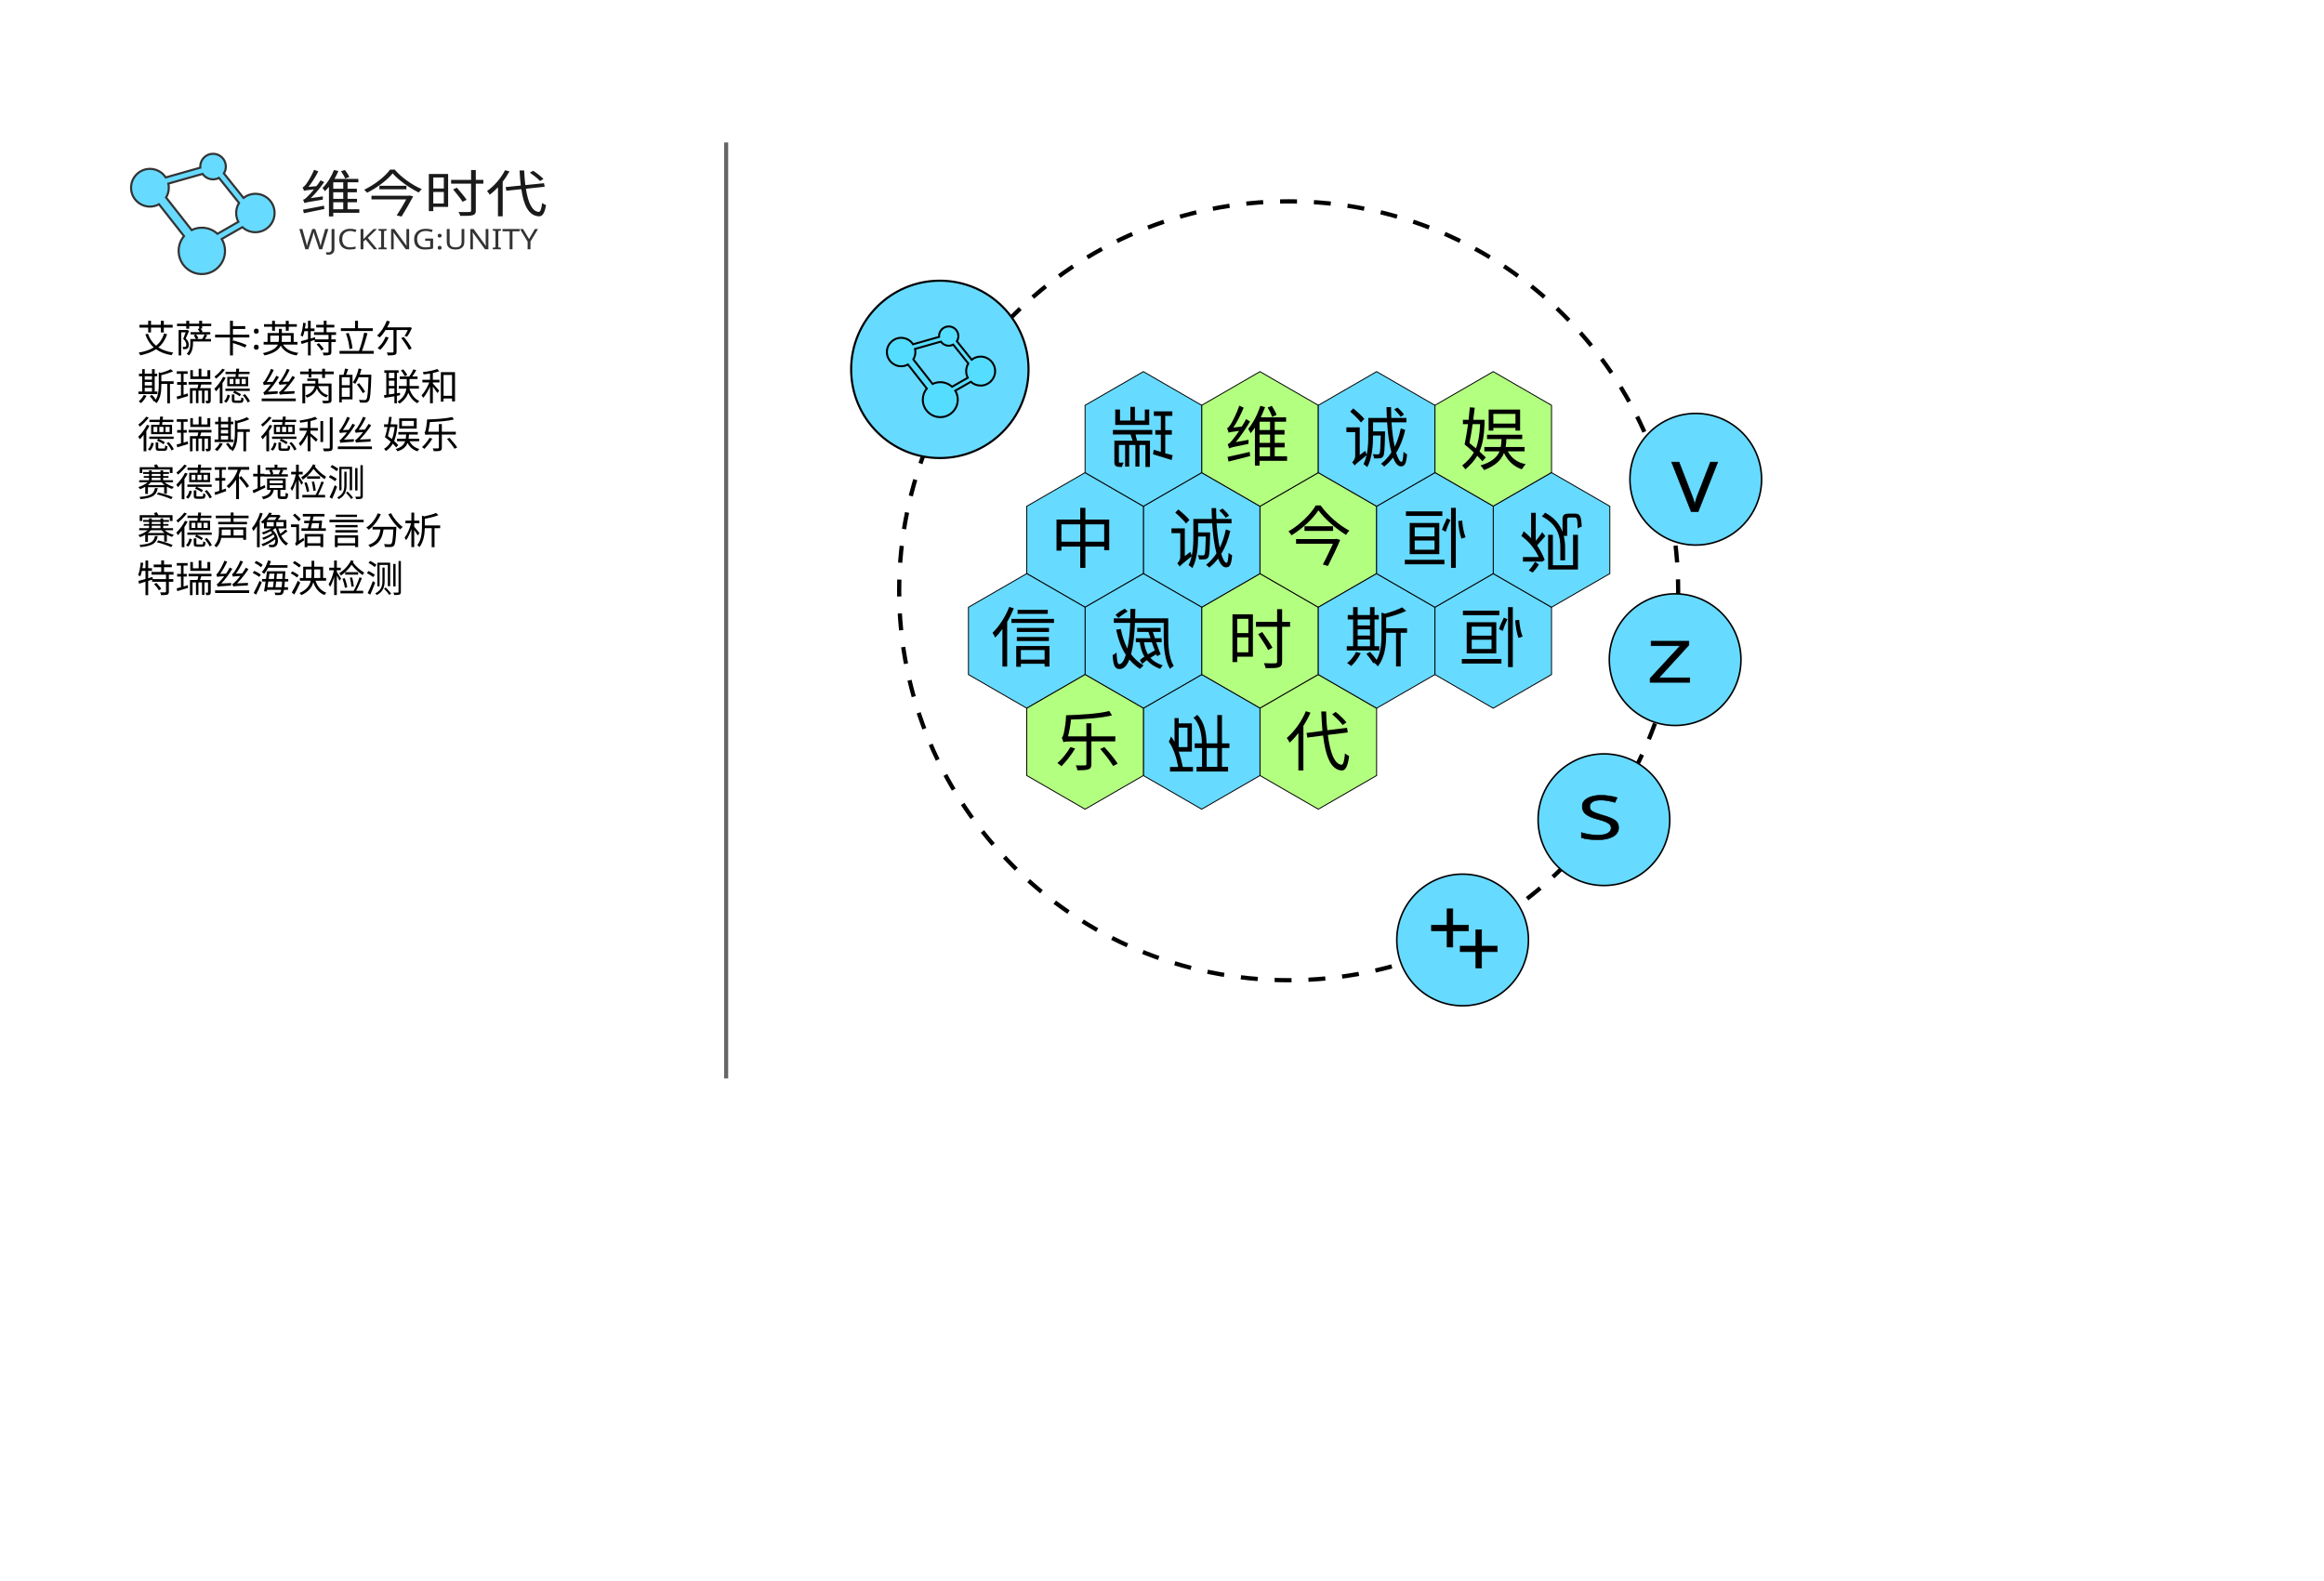
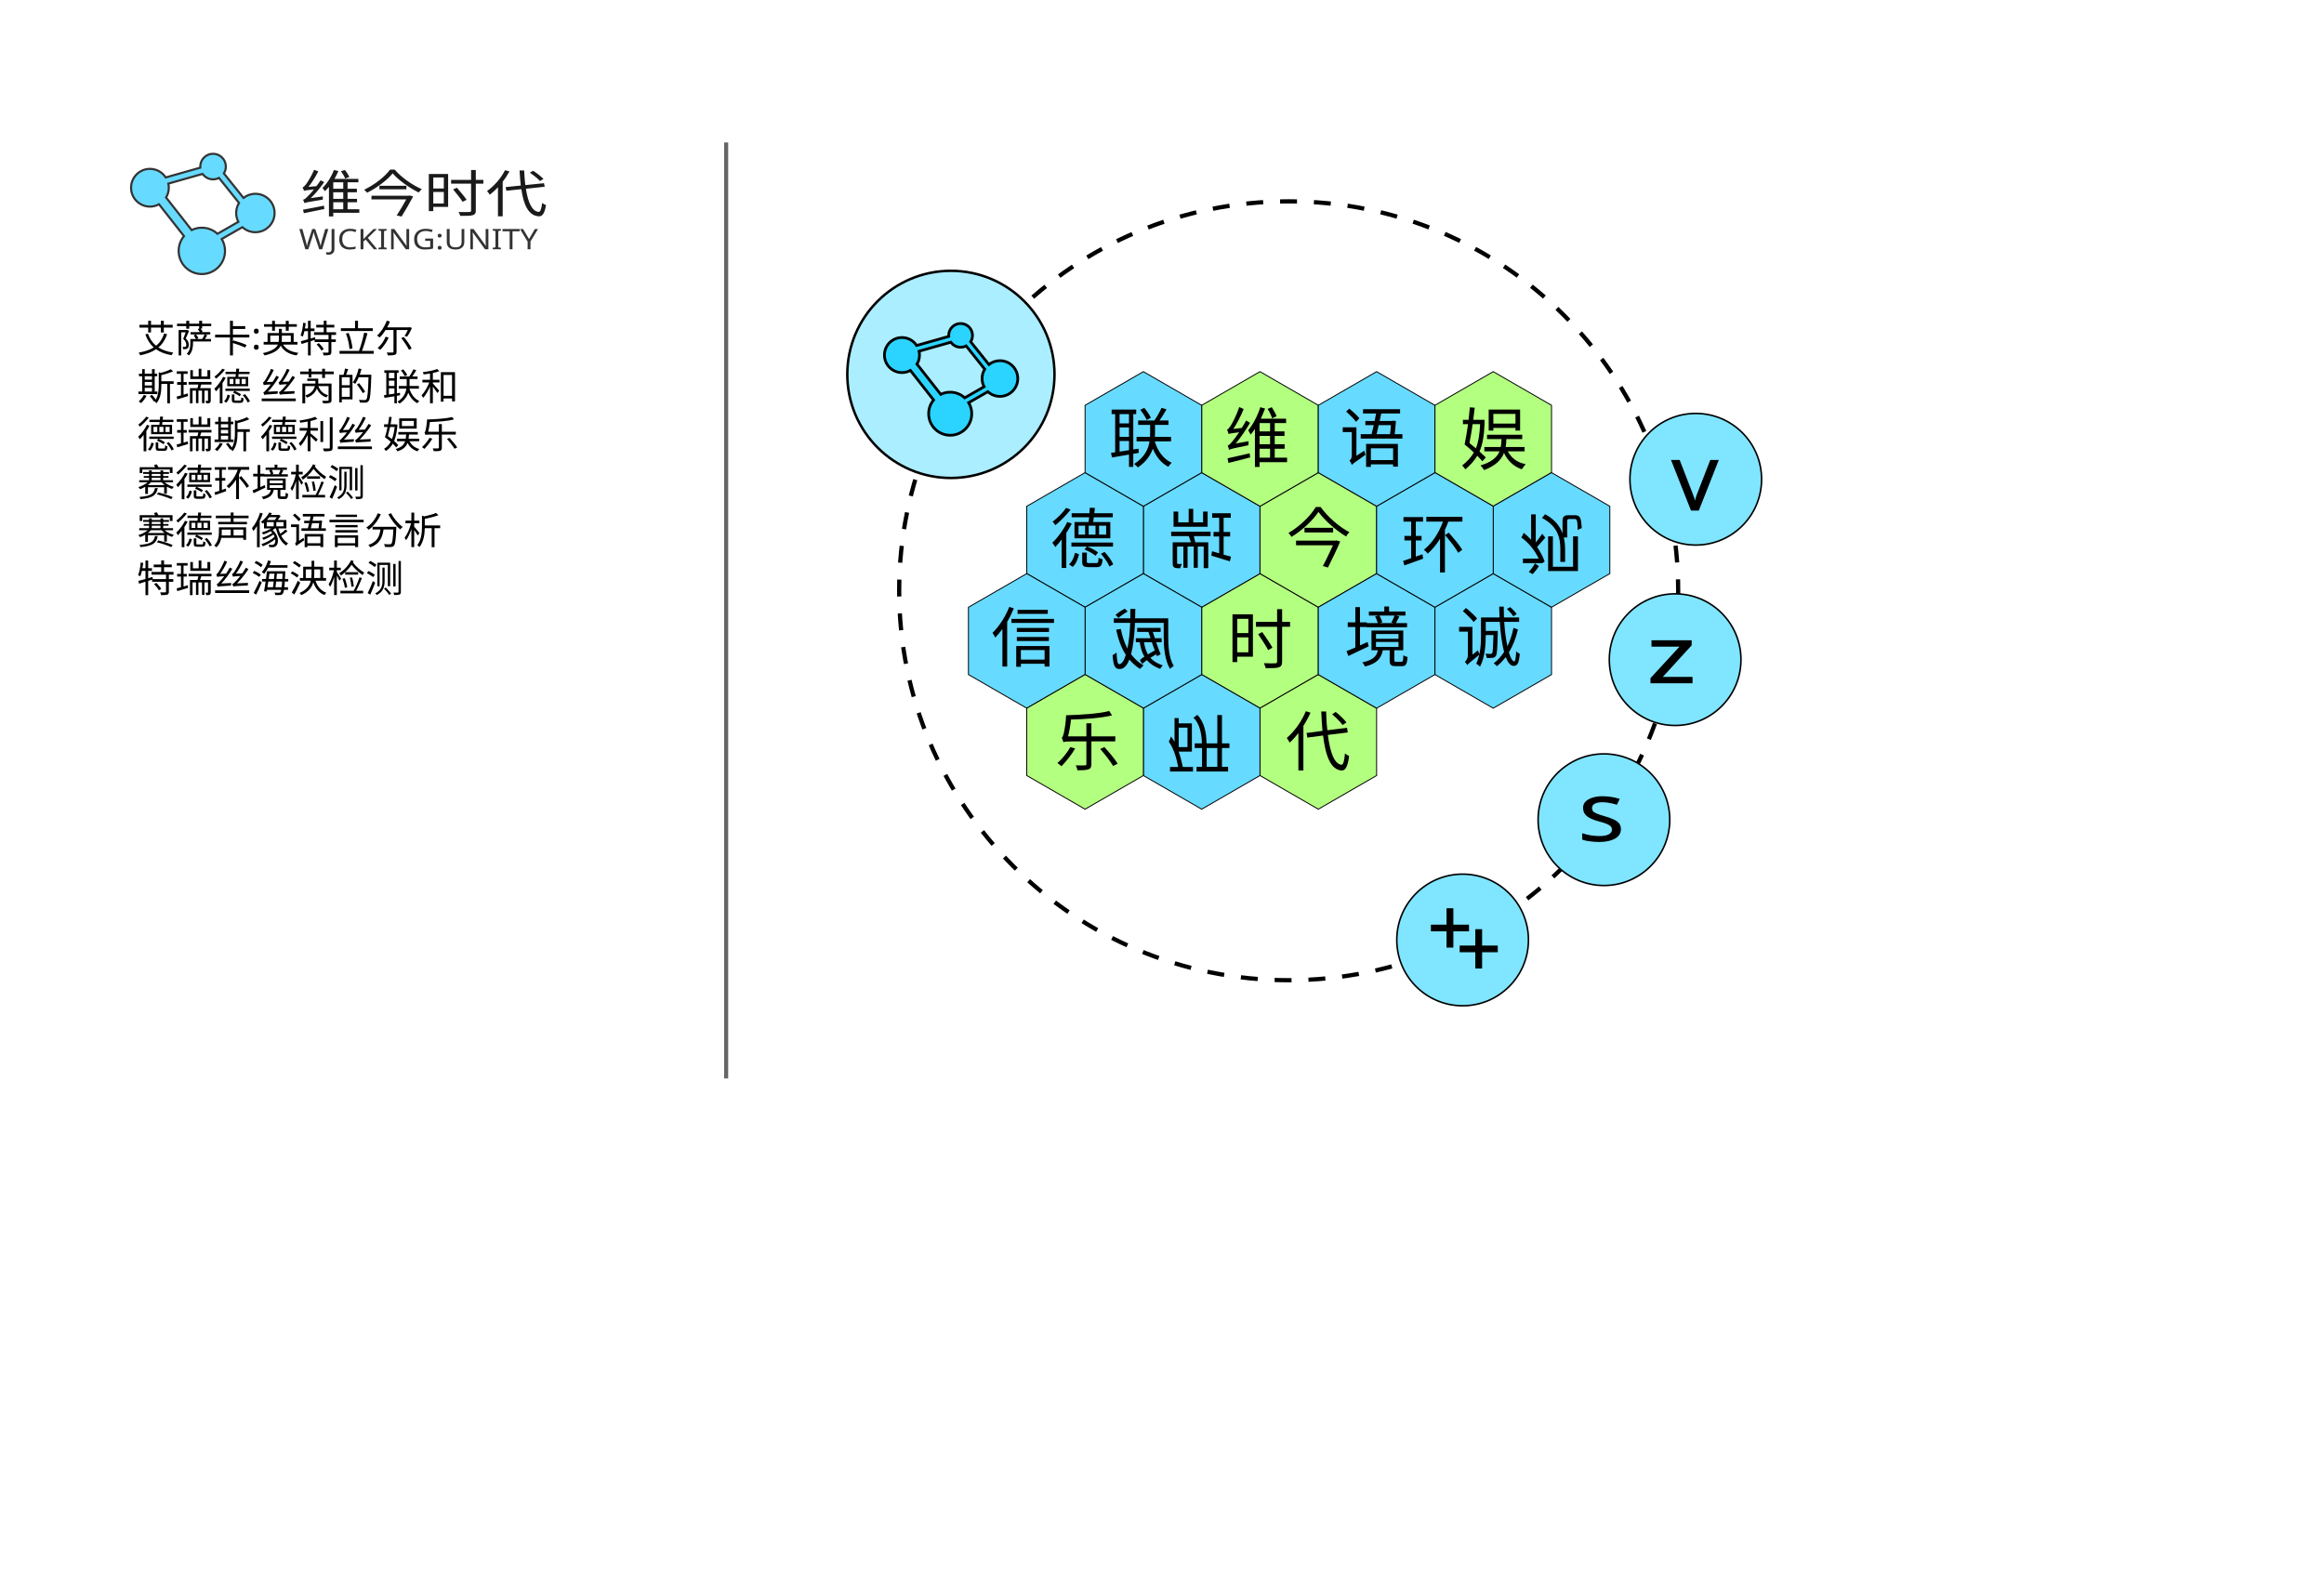
<svg xmlns="http://www.w3.org/2000/svg" width="297mm" height="202mm" viewBox="0 0 297 202" version="1.1" id="svg5" xml:space="preserve">
  <defs id="defs2" />
  <g id="layer1">
    <path id="path17536" style="fill:none;stroke:#000000;stroke-width:0.54;stroke-dasharray:2.162, 2.162;stroke-dashoffset:0" d="M 214.465,75.511 A 49.777,49.777 0 0 1 164.689,125.288 49.777,49.777 0 0 1 114.912,75.511 49.777,49.777 0 0 1 164.689,25.735 49.777,49.777 0 0 1 214.465,75.511 Z" />
-     <circle style="fill:#67daff;fill-opacity:1;stroke:#000000;stroke-width:0.2;stroke-dasharray:none;stroke-dashoffset:0;stroke-opacity:1" id="circle16374" cx="204.978" cy="104.771" r="8.413" />
-     <circle style="fill:#67daff;fill-opacity:1;stroke:#000000;stroke-width:0.2;stroke-dasharray:none;stroke-dashoffset:0;stroke-opacity:1" id="circle14896" cx="214.077" cy="84.315" r="8.413" />
+     <circle style="fill:#80e5ff;fill-opacity:1;stroke:#000000;stroke-width:0.2;stroke-dasharray:none;stroke-dashoffset:0;stroke-opacity:1" id="circle16374" cx="204.978" cy="104.771" r="8.413" />
+     <circle style="fill:#80e5ff;fill-opacity:1;stroke:#000000;stroke-width:0.2;stroke-dasharray:none;stroke-dashoffset:0;stroke-opacity:1" id="circle14896" cx="214.077" cy="84.315" r="8.413" />
    <path style="fill:#b3ff80;fill-opacity:1;stroke:#000000;stroke-width:1.002;stroke-miterlimit:4;stroke-dasharray:none;stroke-opacity:1" id="path1371" d="m 63.26,479.8 2e-6,-73.6 L 127,369.4 l 63.74,36.8 0,73.6 L 127,516.6 Z" transform="matrix(0.1169042,0,0,0.1169042,146.176,30.12981)" />
    <text xml:space="preserve" style="font-size:8.342px;line-height:1.25;font-family:sans-serif;word-spacing:0px;stroke-width:0.391" x="156.836" y="84.831" id="text12335">
      <tspan id="tspan12333" style="stroke-width:0.391" x="156.836" y="84.831">时</tspan>
    </text>
    <path style="fill:#b3ff80;fill-opacity:1;stroke:#000000;stroke-width:1.002;stroke-miterlimit:4;stroke-dasharray:none;stroke-opacity:1" id="path13869" d="m 63.26,479.8 2e-6,-73.6 L 127,369.4 l 63.74,36.8 0,73.6 L 127,516.6 Z" transform="matrix(0.1169042,0,0,0.1169042,153.6274,43.03607)" />
    <path style="fill:#67daff;fill-opacity:1;stroke:#000000;stroke-width:1.002;stroke-miterlimit:4;stroke-dasharray:none;stroke-opacity:1" id="path13875" d="m 63.26,479.8 2e-6,-73.6 L 127,369.4 l 63.74,36.8 0,73.6 L 127,516.6 Z" transform="matrix(0.1169042,0,0,0.1169042,138.7245,43.03607)" />
    <path style="fill:#67daff;fill-opacity:1;stroke:#000000;stroke-width:1.002;stroke-miterlimit:4;stroke-dasharray:none;stroke-opacity:1" id="path13881" d="m 63.26,479.8 2e-6,-73.6 L 127,369.4 l 63.74,36.8 0,73.6 L 127,516.6 Z" transform="matrix(0.1169042,0,0,0.1169042,175.9817,30.12981)" />
    <text xml:space="preserve" style="font-style:normal;font-variant:normal;font-weight:normal;font-stretch:normal;font-size:8.342px;line-height:1.25;font-family:'Microsoft YaHei';-inkscape-font-specification:'Microsoft YaHei, Normal';font-variant-ligatures:normal;font-variant-caps:normal;font-variant-numeric:normal;font-variant-east-asian:normal;word-spacing:0px;stroke-width:0.391" x="149.101" y="-92.065" id="text13885" transform="scale(1,-1)">
      <tspan id="tspan13883" style="font-style:normal;font-variant:normal;font-weight:normal;font-stretch:normal;font-size:8.342px;font-family:'Microsoft YaHei';-inkscape-font-specification:'Microsoft YaHei, Normal';font-variant-ligatures:normal;font-variant-caps:normal;font-variant-numeric:normal;font-variant-east-asian:normal;stroke-width:0.391" x="149.101" y="-92.065">研</tspan>
    </text>
    <path style="fill:#67daff;fill-opacity:1;stroke:#000000;stroke-width:1.002;stroke-miterlimit:4;stroke-dasharray:none;stroke-opacity:1" id="path13887" d="m 63.26,479.8 2e-6,-73.6 L 127,369.4 l 63.74,36.8 0,73.6 L 127,516.6 Z" transform="matrix(0.1169042,0,0,0.1169042,138.7245,17.22352)" />
-     <text xml:space="preserve" style="font-size:8.342px;line-height:1.25;font-family:sans-serif;word-spacing:0px;stroke-width:0.391" x="149.384" y="71.925" id="text13891">
-       <tspan id="tspan13889" style="stroke-width:0.391" x="149.384" y="71.925">诚</tspan>
+     <text xml:space="preserve" style="font-size:8.342px;line-height:1.25;font-family:sans-serif;word-spacing:0px;stroke-width:0.391" x="186.141" y="84.519" id="text13891">
+       <tspan id="tspan13889" style="stroke-width:0.391" x="186.141" y="84.519">诚</tspan>
    </text>
    <path style="fill:#b3ff80;fill-opacity:1;stroke:#000000;stroke-width:1.002;stroke-miterlimit:4;stroke-dasharray:none;stroke-opacity:1" id="path13893" d="m 63.26,479.8 2e-6,-73.6 L 127,369.4 l 63.74,36.8 0,73.6 L 127,516.6 Z" transform="matrix(0.1169042,0,0,0.1169042,153.6274,17.22352)" />
    <path style="fill:#67daff;fill-opacity:1;stroke:#000000;stroke-width:1.002;stroke-miterlimit:4;stroke-dasharray:none;stroke-opacity:1" id="path13899" d="m 63.26,479.8 2e-6,-73.6 L 127,369.4 l 63.74,36.8 0,73.6 L 127,516.6 Z" transform="matrix(0.1169042,0,0,0.1169042,161.0788,30.12981)" />
    <path style="fill:#b3ff80;stroke:#000000;stroke-width:1.002;stroke-miterlimit:4;stroke-dasharray:none;stroke-opacity:1" id="path23584" d="m 63.26,479.8 2e-6,-73.6 L 127,369.4 l 63.74,36.8 0,73.6 L 127,516.6 Z" transform="matrix(0.1169042,0,0,0.1169042,175.9817,4.317244)" />
    <path style="fill:#67daff;fill-opacity:1;stroke:#000000;stroke-width:1.002;stroke-miterlimit:4;stroke-dasharray:none;stroke-opacity:1" id="path27496" d="m 63.26,479.8 2e-6,-73.6 L 127,369.4 l 63.74,36.8 0,73.6 L 127,516.6 Z" transform="matrix(0.1169042,0,0,0.1169042,183.4332,17.22352)" />
-     <text xml:space="preserve" style="font-size:8.342px;line-height:1.25;font-family:sans-serif;word-spacing:0px;stroke-width:0.391" x="194.093" y="-66.197" id="text27500" transform="scale(1,-1)">
-       <tspan id="tspan27498" style="stroke-width:0.391" x="194.093" y="-66.197">视</tspan>
+     <text xml:space="preserve" style="font-size:8.342px;line-height:1.25;font-family:sans-serif;word-spacing:0px;stroke-width:0.391" x="194.093" y="-66.397" id="text27500" transform="scale(1,-1)">
+       <tspan id="tspan27498" style="stroke-width:0.391" x="194.093" y="-66.397">视</tspan>
    </text>
    <path style="fill:#67daff;fill-opacity:1;stroke:#000000;stroke-width:1.002;stroke-miterlimit:4;stroke-dasharray:none;stroke-opacity:1" id="path28720" d="m 63.26,479.8 2e-6,-73.6 L 127,369.4 l 63.74,36.8 0,73.6 L 127,516.6 Z" transform="matrix(0.1169042,0,0,0.1169042,168.5303,17.22352)" />
-     <text xml:space="preserve" style="font-size:8.342px;line-height:1.25;font-family:sans-serif;word-spacing:0px;stroke-width:0.391" x="-187.532" y="71.925" id="text28724" transform="scale(-1,1)">
-       <tspan id="tspan28722" style="stroke-width:0.391" x="-187.532" y="71.925">恒</tspan>
-     </text>
    <path style="fill:#67daff;fill-opacity:1;stroke:#000000;stroke-width:1.002;stroke-miterlimit:4;stroke-dasharray:none;stroke-opacity:1" id="path28726" d="m 63.26,479.8 2e-6,-73.6 L 127,369.4 l 63.74,36.8 0,73.6 L 127,516.6 Z" transform="matrix(0.1169042,0,0,0.1169042,123.8216,17.22352)" />
    <path style="fill:#67daff;fill-opacity:1;stroke:#000000;stroke-width:1.002;stroke-miterlimit:4;stroke-dasharray:none;stroke-opacity:1" id="path30858" d="m 63.26,479.8 2e-6,-73.6 L 127,369.4 l 63.74,36.8 0,73.6 L 127,516.6 Z" transform="matrix(0.1169042,0,0,0.1169042,131.2731,30.12981)" />
    <text xml:space="preserve" style="font-style:normal;font-variant:normal;font-weight:normal;font-stretch:normal;font-size:8.342px;line-height:1.25;font-family:'Microsoft YaHei';-inkscape-font-specification:'Microsoft YaHei, Normal';font-variant-ligatures:normal;font-variant-caps:normal;font-variant-numeric:normal;font-variant-east-asian:normal;word-spacing:0px;stroke-width:0.391" x="-150.267" y="84.831" id="text30862" transform="scale(-1,1)">
      <tspan id="tspan30860" style="font-style:normal;font-variant:normal;font-weight:normal;font-stretch:normal;font-size:8.342px;font-family:'Microsoft YaHei';-inkscape-font-specification:'Microsoft YaHei, Normal';font-variant-ligatures:normal;font-variant-caps:normal;font-variant-numeric:normal;font-variant-east-asian:normal;stroke-width:0.391" x="-150.267" y="84.831">威</tspan>
    </text>
    <path style="fill:#b3ff80;fill-opacity:1;stroke:#000000;stroke-width:1.002;stroke-miterlimit:4;stroke-dasharray:none;stroke-opacity:1" id="path32212" d="m 63.26,479.8 2e-6,-73.6 L 127,369.4 l 63.74,36.8 0,73.6 L 127,516.6 Z" transform="matrix(0.1169042,0,0,0.1169042,146.176,4.317244)" />
    <path style="fill:#67daff;fill-opacity:1;stroke:#000000;stroke-width:1.002;stroke-miterlimit:4;stroke-dasharray:none;stroke-opacity:1" id="path32218" d="m 63.26,479.8 2e-6,-73.6 L 127,369.4 l 63.74,36.8 0,73.6 L 127,516.6 Z" transform="matrix(0.1169042,0,0,0.1169042,161.0788,4.317244)" />
-     <text xml:space="preserve" style="font-size:8.342px;line-height:1.25;font-family:sans-serif;word-spacing:0px;stroke-width:0.391" x="171.738" y="59.018" id="text32222">
-       <tspan id="tspan32220" style="stroke-width:0.391" x="171.738" y="59.018">诚</tspan>
-     </text>
    <path style="fill:#67daff;fill-opacity:1;stroke:#000000;stroke-width:1.002;stroke-miterlimit:4;stroke-dasharray:none;stroke-opacity:1" id="path33244" d="m 63.26,479.8 2e-6,-73.6 L 127,369.4 l 63.74,36.8 0,73.6 L 127,516.6 Z" transform="matrix(0.1169042,0,0,0.1169042,131.2731,4.317244)" />
    <path style="fill:#67daff;fill-opacity:1;stroke:#000000;stroke-width:1.002;stroke-miterlimit:4;stroke-dasharray:none;stroke-opacity:1" id="path164" d="m 63.26,479.8 2e-6,-73.6 L 127,369.4 l 63.74,36.8 0,73.6 L 127,516.6 Z" transform="matrix(0.1169042,0,0,0.1169042,116.3702,30.12981)" />
-     <text xml:space="preserve" style="font-style:normal;font-variant:normal;font-weight:normal;font-stretch:normal;font-size:8.342px;line-height:1.25;font-family:'Microsoft YaHei';-inkscape-font-specification:'Microsoft YaHei, Normal';font-variant-ligatures:normal;font-variant-caps:normal;font-variant-numeric:normal;font-variant-east-asian:normal;word-spacing:0px;stroke-width:0.391" x="164.369" y="71.636" id="text168">
-       <tspan id="tspan166" style="font-style:normal;font-variant:normal;font-weight:normal;font-stretch:normal;font-size:8.342px;font-family:'Microsoft YaHei';-inkscape-font-specification:'Microsoft YaHei, Normal';font-variant-ligatures:normal;font-variant-caps:normal;font-variant-numeric:normal;font-variant-east-asian:normal;stroke-width:0.391" x="164.369" y="71.636">今</tspan>
+     <text xml:space="preserve" style="font-style:normal;font-variant:normal;font-weight:normal;font-stretch:normal;font-size:8.342px;line-height:1.25;font-family:'Microsoft YaHei';-inkscape-font-specification:'Microsoft YaHei, Normal';font-variant-ligatures:normal;font-variant-caps:normal;font-variant-numeric:normal;font-variant-east-asian:normal;word-spacing:0px;stroke-width:0.391" x="164.369" y="71.836" id="text168">
+       <tspan id="tspan166" style="font-style:normal;font-variant:normal;font-weight:normal;font-stretch:normal;font-size:8.342px;font-family:'Microsoft YaHei';-inkscape-font-specification:'Microsoft YaHei, Normal';font-variant-ligatures:normal;font-variant-caps:normal;font-variant-numeric:normal;font-variant-east-asian:normal;stroke-width:0.391" x="164.369" y="71.836">今</tspan>
    </text>
    <path style="fill:#b3ff80;fill-opacity:1;stroke:#000000;stroke-width:1.002;stroke-miterlimit:4;stroke-dasharray:none;stroke-opacity:1" id="path170" d="m 63.26,479.8 2e-6,-73.6 L 127,369.4 l 63.74,36.8 0,73.6 L 127,516.6 Z" transform="matrix(0.1169042,0,0,0.1169042,123.8216,43.03607)" />
-     <text xml:space="preserve" style="font-size:8.342px;line-height:1.25;font-family:sans-serif;word-spacing:0px;stroke-width:0.391" x="156.5" y="58.842" id="text174">
-       <tspan id="tspan172" style="stroke-width:0.391" x="156.5" y="58.842">维</tspan>
+     <text xml:space="preserve" style="font-size:8.342px;line-height:1.25;font-family:sans-serif;word-spacing:0px;stroke-width:0.391" x="156.5" y="59.018" id="text174">
+       <tspan id="tspan172" style="stroke-width:0.391" x="156.5" y="59.018">维</tspan>
    </text>
-     <circle style="fill:#67daff;fill-opacity:1;stroke:#000000;stroke-width:0.2;stroke-dasharray:none;stroke-dashoffset:0;stroke-opacity:1" id="circle7076" cx="216.713" cy="61.256" r="8.413" />
-     <path id="circle8162" style="fill:#67daff;fill-opacity:1;stroke:#000000;stroke-width:0.2;stroke-dasharray:none;stroke-dashoffset:0" d="m 195.332,120.142 a 8.413,8.413 0 0 1 -8.413,8.413 8.413,8.413 0 0 1 -8.413,-8.413 8.413,8.413 0 0 1 8.413,-8.413 8.413,8.413 0 0 1 8.413,8.413 z" />
-     <text xml:space="preserve" style="font-size:10.048px;line-height:1.25;font-family:sans-serif;word-spacing:0px;fill:#000000;fill-opacity:1;stroke:#000000;stroke-width:0.083;stroke-dasharray:none" x="-188.16" y="122.151" id="text11322" transform="scale(-1,1)">
-       <tspan id="tspan11320" style="fill:#000000;fill-opacity:1;stroke:#000000;stroke-width:0.083;stroke-dasharray:none" x="-188.16" y="122.151">+</tspan>
+     <circle style="fill:#80e5ff;fill-opacity:1;stroke:#000000;stroke-width:0.2;stroke-dasharray:none;stroke-dashoffset:0;stroke-opacity:1" id="circle7076" cx="216.713" cy="61.256" r="8.413" />
+     <path id="circle8162" style="fill:#80e5ff;fill-opacity:1;stroke:#000000;stroke-width:0.2;stroke-dasharray:none;stroke-dashoffset:0" d="m 195.332,120.142 a 8.413,8.413 0 0 1 -8.413,8.413 8.413,8.413 0 0 1 -8.413,-8.413 8.413,8.413 0 0 1 8.413,-8.413 8.413,8.413 0 0 1 8.413,8.413 z" />
+     <text xml:space="preserve" style="font-size:10.048px;line-height:1.25;font-family:sans-serif;word-spacing:0px;fill:#000000;fill-opacity:1;stroke:#000000;stroke-width:0.15;stroke-dasharray:none" x="-188.16" y="122.151" id="text11322" transform="scale(-1,1)">
+       <tspan id="tspan11320" style="fill:#000000;fill-opacity:1;stroke:#000000;stroke-width:0.15;stroke-dasharray:none" x="-188.16" y="122.151">+</tspan>
    </text>
-     <text xml:space="preserve" style="font-size:8.677px;line-height:1.25;font-family:sans-serif;word-spacing:0px;stroke:#000000;stroke-width:0.072;stroke-dasharray:none" x="178.918" y="102.606" id="text13232" transform="scale(1.176502,0.8499776)">
-       <tspan id="tspan13230" style="stroke:#000000;stroke-width:0.072;stroke-dasharray:none" x="178.918" y="102.606">Z</tspan>
+     <text xml:space="preserve" style="font-size:8.677px;line-height:1.25;font-family:sans-serif;word-spacing:0px;stroke:#000000;stroke-width:0.272;stroke-dasharray:none" x="179.088" y="102.606" id="text13232" transform="scale(1.176502,0.8499776)">
+       <tspan id="tspan13230" style="stroke:#000000;stroke-width:0.272;stroke-dasharray:none" x="179.088" y="102.606">Z</tspan>
    </text>
    <path id="path83921" style="fill:#67daff;fill-opacity:1;fill-rule:evenodd;stroke:#333333;stroke-width:0.27;stroke-linecap:butt;stroke-linejoin:miter;stroke-miterlimit:4;stroke-dasharray:none" d="m 25.795,29.106 c 0.77,0 1.471,0.294 1.998,0.776 l 2.665,-1.525 c -0.176,-0.339 -0.276,-0.723 -0.276,-1.131 0,-0.472 0.133,-0.913 0.364,-1.287 l -2.561,-3.199 c -0.226,0.118 -0.484,0.185 -0.757,0.185 -0.553,0 -1.042,-0.275 -1.338,-0.695 l -4.376,1.237 c 0.038,0.17 0.058,0.347 0.058,0.528 0,0.457 -0.127,0.883 -0.347,1.247 l 3.268,4.164 c 0.393,-0.193 0.834,-0.301 1.301,-0.301 z m 2.543,1.442 c 0.266,0.444 0.419,0.964 0.419,1.52 0,1.636 -1.326,2.962 -2.963,2.962 -1.636,0 -2.962,-1.326 -2.962,-2.962 0,-0.718 0.256,-1.377 0.681,-1.889 l -3.193,-4.068 c -0.344,0.189 -0.739,0.296 -1.159,0.296 -1.332,0 -2.411,-1.08 -2.411,-2.412 0,-1.332 1.08,-2.411 2.411,-2.411 0.846,0 1.59,0.436 2.02,1.095 l 4.418,-1.249 c -0.005,-0.046 -0.007,-0.093 -0.007,-0.14 0,-0.903 0.732,-1.635 1.635,-1.635 0.903,0 1.635,0.732 1.635,1.635 0,0.321 -0.093,0.62 -0.252,0.872 l 2.508,3.133 c 0.418,-0.329 0.945,-0.525 1.518,-0.525 1.356,0 2.456,1.099 2.456,2.456 0,1.356 -1.099,2.456 -2.456,2.456 -0.639,0 -1.221,-0.244 -1.658,-0.645 z" />
    <text xml:space="preserve" style="font-size:7.157px;line-height:1.25;font-family:sans-serif;word-spacing:0px;fill:#1a1a1a;stroke-width:0.335" x="34.749" y="29.963" id="text9989" transform="scale(1.104002,0.9057954)">
      <tspan id="tspan9987" style="font-style:normal;font-variant:normal;font-weight:normal;font-stretch:normal;font-family:'Microsoft YaHei';-inkscape-font-specification:'Microsoft YaHei';fill:#1a1a1a;stroke-width:0.335" x="34.749" y="29.963">维今时代</tspan>
    </text>
    <text xml:space="preserve" style="font-size:3.836px;line-height:1.25;font-family:sans-serif;word-spacing:0px;fill:#333333;stroke-width:0.18" x="35.988" y="33.827" id="text14881" transform="scale(1.061667,0.9419151)">
      <tspan id="tspan14879" style="fill:#333333;stroke-width:0.18" x="35.988" y="33.827">WJCKING:UNITY</tspan>
    </text>
    <text xml:space="preserve" style="font-size:3.175px;fill:none;stroke:#000000;stroke-width:0.505;stroke-dasharray:1.515, 0.505" x="39.688" y="102.129" id="text1">
      <tspan id="tspan1" style="stroke-width:0.505" x="39.688" y="102.129" />
    </text>
-     <text xml:space="preserve" style="font-size:9.321px;line-height:1.25;font-family:sans-serif;word-spacing:0px;stroke:#000000;stroke-width:0.077;stroke-dasharray:none" x="-208.666" y="68.789" id="text8166" transform="scale(-1.052015,0.9505565)">
-       <tspan id="tspan8164" style="stroke:#000000;stroke-width:0.077;stroke-dasharray:none" x="-208.666" y="68.789">V</tspan>
+     <text xml:space="preserve" style="font-size:9.321px;line-height:1.25;font-family:sans-serif;word-spacing:0px;stroke:#000000;stroke-width:0.15;stroke-dasharray:none" x="-208.693" y="68.578" id="text8166" transform="scale(-1.052015,0.9505565)">
+       <tspan id="tspan8164" style="stroke:#000000;stroke-width:0.15;stroke-dasharray:none" x="-208.693" y="68.578">V</tspan>
    </text>
    <path style="fill:#666666;stroke:#666666;stroke-width:0.52;stroke-dasharray:none;stroke-dashoffset:0" d="M 92.801,18.208 V 137.844" id="path2" />
    <text xml:space="preserve" style="font-size:4.836px;line-height:1.25;font-family:sans-serif;word-spacing:0px;fill:#000000;stroke-width:0.227" x="17.398" y="45.319" id="text8" transform="scale(1.006204,0.9938345)">
      <tspan style="font-style:normal;font-variant:normal;font-weight:normal;font-stretch:normal;font-family:'Microsoft YaHei';-inkscape-font-specification:'Microsoft YaHei';fill:#000000;stroke-width:0.227" x="17.398" y="45.319" id="tspan8">艾萨卡:英特立尔</tspan>
      <tspan style="font-style:normal;font-variant:normal;font-weight:normal;font-stretch:normal;font-family:'Microsoft YaHei';-inkscape-font-specification:'Microsoft YaHei';fill:#000000;stroke-width:0.227" x="17.398" y="51.486" id="tspan14">斯瑞德 丝芮的 联和</tspan>
      <tspan style="font-style:normal;font-variant:normal;font-weight:normal;font-stretch:normal;font-family:'Microsoft YaHei';-inkscape-font-specification:'Microsoft YaHei';fill:#000000;stroke-width:0.227" x="17.398" y="57.653" id="tspan15">德瑞斯 德利丝 娱乐</tspan>
      <tspan style="font-style:normal;font-variant:normal;font-weight:normal;font-stretch:normal;font-family:'Microsoft YaHei';-inkscape-font-specification:'Microsoft YaHei';fill:#000000;stroke-width:0.227" x="17.398" y="63.82" id="tspan17">赛德环境检测</tspan>
      <tspan style="font-style:normal;font-variant:normal;font-weight:normal;font-stretch:normal;font-family:'Microsoft YaHei';-inkscape-font-specification:'Microsoft YaHei';fill:#000000;stroke-width:0.227" x="17.398" y="69.987" id="tspan18">赛德声像语言分析</tspan>
      <tspan style="font-style:normal;font-variant:normal;font-weight:normal;font-stretch:normal;font-family:'Microsoft YaHei';-inkscape-font-specification:'Microsoft YaHei';fill:#000000;stroke-width:0.227" x="17.398" y="76.154" id="tspan6">特瑞丝海泱检测</tspan>
    </text>
    <path d="m 189.883,58.468 -0.432,0.481 q -0.293,-0.334 -0.66,-0.697 -0.562,0.941 -1.523,1.739 -0.179,-0.261 -0.407,-0.497 0.969,-0.75 1.495,-1.658 -0.53,-0.493 -1.185,-1.031 0.265,-1.271 0.44,-2.591 h -0.652 v -0.554 h 0.725 q 0.094,-0.79 0.155,-1.597 l 0.627,0.049 q -0.09,0.802 -0.191,1.548 h 1.446 v 0.456 q -0.069,2.306 -0.644,3.593 0.452,0.403 0.807,0.758 z m -0.187,-1.336 h 2.098 q 0.086,-0.444 0.094,-1.01 h -1.849 v -0.554 h 4.497 v 0.554 h -2.029 q -0.004,0.546 -0.09,1.01 h 2.42 v 0.554 h -2.151 q 0.754,1.361 2.289,1.638 -0.301,0.358 -0.489,0.66 -1.536,-0.525 -2.281,-2.09 -0.538,1.446 -2.542,2.187 -0.187,-0.293 -0.456,-0.595 1.923,-0.554 2.432,-1.8 h -1.943 z m 0.554,-4.782 h 4.016 v 2.688 h -0.595 v -0.342 h -2.827 v 0.342 h -0.595 z m 3.422,0.554 h -2.827 v 1.238 h 2.827 z m -4.521,1.312 h -0.953 q -0.187,1.299 -0.407,2.411 0.44,0.358 0.823,0.684 0.464,-1.145 0.538,-3.096 z" id="text19" style="font-size:8.342px;line-height:1.25;word-spacing:0px;stroke-width:0.391" aria-label="娱" />
    <text xml:space="preserve" style="font-size:4.233px;line-height:1.25;font-family:sans-serif;letter-spacing:0px;stroke-width:0.265" x="193.751" y="28.312" id="text2">
      <tspan id="tspan2" style="stroke-width:0.265" x="193.751" y="28.312" />
    </text>
-     <text xml:space="preserve" style="font-size:8.342px;line-height:1.25;font-family:sans-serif;word-spacing:0px;stroke-width:0.391" x="-150.212" y="59.018" id="text32216" transform="scale(-1,1)">
-       <tspan id="tspan32214" style="stroke-width:0.391" x="-150.212" y="59.018">瑞</tspan>
+     <text xml:space="preserve" style="font-size:8.29px;line-height:1.25;font-family:sans-serif;word-spacing:0px;stroke-width:0.389" x="-156.677" y="72.422" id="text32216" transform="scale(-1.006309,0.9937302)">
+       <tspan id="tspan32214" style="stroke-width:0.389" x="-156.677" y="72.422">瑞</tspan>
    </text>
-     <text xml:space="preserve" style="font-size:8.342px;line-height:1.25;font-family:sans-serif;word-spacing:0px;stroke-width:0.391" x="-194.818" y="84.613" id="text3" transform="scale(-1,1)">
-       <tspan id="tspan3" style="stroke-width:0.391" x="-194.818" y="84.613">恒</tspan>
+     <text xml:space="preserve" style="font-size:8.342px;line-height:1.25;font-family:sans-serif;word-spacing:0px;stroke-width:0.391" x="179.014" y="72.532" id="text3">
+       <tspan id="tspan3" style="stroke-width:0.391" x="179.014" y="72.532">环</tspan>
    </text>
    <text xml:space="preserve" style="font-style:normal;font-variant:normal;font-weight:normal;font-stretch:normal;font-size:8.342px;line-height:1.25;font-family:'Microsoft YaHei';-inkscape-font-specification:'Microsoft YaHei, Normal';font-variant-ligatures:normal;font-variant-caps:normal;font-variant-numeric:normal;font-variant-east-asian:normal;word-spacing:0px;stroke-width:0.391" x="164.275" y="97.827" id="text4">
      <tspan id="tspan4" style="font-style:normal;font-variant:normal;font-weight:normal;font-stretch:normal;font-size:8.342px;font-family:'Microsoft YaHei';-inkscape-font-specification:'Microsoft YaHei, Normal';font-variant-ligatures:normal;font-variant-caps:normal;font-variant-numeric:normal;font-variant-east-asian:normal;stroke-width:0.391" x="164.275" y="97.827">代</tspan>
    </text>
    <text xml:space="preserve" style="font-style:normal;font-variant:normal;font-weight:normal;font-stretch:normal;font-size:8.342px;line-height:1.25;font-family:'Microsoft YaHei';-inkscape-font-specification:'Microsoft YaHei, Normal';font-variant-ligatures:normal;font-variant-caps:normal;font-variant-numeric:normal;font-variant-east-asian:normal;word-spacing:0px;stroke-width:0.391" x="171.799" y="84.521" id="text5">
-       <tspan id="tspan5" style="font-style:normal;font-variant:normal;font-weight:normal;font-stretch:normal;font-size:8.342px;font-family:'Microsoft YaHei';-inkscape-font-specification:'Microsoft YaHei, Normal';font-variant-ligatures:normal;font-variant-caps:normal;font-variant-numeric:normal;font-variant-east-asian:normal;stroke-width:0.391" x="171.799" y="84.521">斯</tspan>
+       <tspan id="tspan5" style="font-style:normal;font-variant:normal;font-weight:normal;font-stretch:normal;font-size:8.342px;font-family:'Microsoft YaHei';-inkscape-font-specification:'Microsoft YaHei, Normal';font-variant-ligatures:normal;font-variant-caps:normal;font-variant-numeric:normal;font-variant-east-asian:normal;stroke-width:0.391" x="171.799" y="84.521">境</tspan>
    </text>
    <text xml:space="preserve" style="font-size:8.342px;line-height:1.25;font-family:sans-serif;word-spacing:0px;stroke-width:0.391" x="134.821" y="97.799" id="text13903">
      <tspan id="tspan13901" style="stroke-width:0.391" x="134.821" y="97.799">乐</tspan>
    </text>
    <text xml:space="preserve" style="font-size:8.342px;line-height:1.25;font-family:sans-serif;word-spacing:0px;stroke-width:0.391" x="134.223" y="71.926" id="text13873">
-       <tspan id="tspan13871" style="stroke-width:0.391" x="134.223" y="71.926">中</tspan>
+       <tspan id="tspan13871" style="stroke-width:0.391" x="134.223" y="71.926">德</tspan>
    </text>
-     <text xml:space="preserve" style="font-size:10.048px;line-height:1.25;font-family:sans-serif;word-spacing:0px;fill:#000000;fill-opacity:1;stroke:#000000;stroke-width:0.083;stroke-dasharray:none" x="-191.837" y="124.825" id="text7" transform="scale(-1,1)">
-       <tspan id="tspan7" style="fill:#000000;fill-opacity:1;stroke:#000000;stroke-width:0.083;stroke-dasharray:none" x="-191.837" y="124.825">+</tspan>
+     <text xml:space="preserve" style="font-size:10.048px;line-height:1.25;font-family:sans-serif;word-spacing:0px;fill:#000000;fill-opacity:1;stroke:#000000;stroke-width:0.15;stroke-dasharray:none" x="-191.837" y="124.825" id="text7" transform="scale(-1,1)">
+       <tspan id="tspan7" style="fill:#000000;fill-opacity:1;stroke:#000000;stroke-width:0.15;stroke-dasharray:none" x="-191.837" y="124.825">+</tspan>
    </text>
    <text xml:space="preserve" style="font-size:8.342px;line-height:1.25;font-family:sans-serif;word-spacing:0px;stroke-width:0.391" x="126.667" y="84.558" id="text13897">
      <tspan id="tspan13895" style="stroke-width:0.391" x="126.667" y="84.558">信</tspan>
    </text>
-     <text xml:space="preserve" style="font-size:9.014px;line-height:1.25;font-family:sans-serif;word-spacing:0px;stroke:#000000;stroke-width:0.075;stroke-dasharray:none" x="173.303" y="124.76" id="text10" transform="scale(1.163141,0.8597413)">
-       <tspan id="tspan10" style="stroke:#000000;stroke-width:0.075;stroke-dasharray:none" x="173.303" y="124.76">S</tspan>
+     <text xml:space="preserve" style="font-size:9.014px;line-height:1.25;font-family:sans-serif;word-spacing:0px;stroke:#000000;stroke-width:0.175;stroke-dasharray:none" x="173.476" y="124.993" id="text10" transform="scale(1.163141,0.8597413)">
+       <tspan id="tspan10" style="stroke:#000000;stroke-width:0.175;stroke-dasharray:none" x="173.476" y="124.993">S</tspan>
    </text>
-     <circle style="fill:#67daff;fill-opacity:1;stroke:#000000;stroke-width:0.269;stroke-dasharray:none;stroke-dashoffset:0;stroke-opacity:1" id="circle11" cx="120.108" cy="47.212" r="11.335" />
+     <circle style="fill:#aaeeff;fill-opacity:1;stroke:#000000;stroke-width:0.315;stroke-dasharray:none;stroke-dashoffset:0;stroke-opacity:1" id="circle11" cx="121.522" cy="47.854" r="13.24" />
    <circle style="fill:#67daff;fill-opacity:1;stroke:#000000;stroke-width:0.2;stroke-dasharray:none;stroke-dashoffset:0;stroke-opacity:1" id="circle12" cx="330.494" cy="122.652" r="8.413" />
    <text xml:space="preserve" style="font-size:8.438px;line-height:1.25;font-family:sans-serif;word-spacing:0px;stroke:#000000;stroke-width:0.07;stroke-dasharray:none" x="327.384" y="126.091" id="text16378">
      <tspan id="tspan16376" style="stroke:#000000;stroke-width:0.07;stroke-dasharray:none" x="327.384" y="126.091">S</tspan>
    </text>
-     <path id="path12" style="fill:#55ddff;fill-opacity:1;fill-rule:evenodd;stroke:#000000;stroke-width:0.25;stroke-linecap:butt;stroke-linejoin:miter;stroke-miterlimit:4;stroke-dasharray:none" d="m 120.165,48.85 c 0.581,0 1.109,0.222 1.507,0.585 l 2.009,-1.15 c -0.133,-0.255 -0.208,-0.545 -0.208,-0.853 0,-0.356 0.101,-0.688 0.275,-0.971 l -1.931,-2.412 c -0.171,0.089 -0.365,0.14 -0.571,0.14 -0.417,0 -0.785,-0.207 -1.008,-0.524 l -3.3,0.933 c 0.029,0.128 0.044,0.262 0.044,0.398 0,0.344 -0.096,0.666 -0.262,0.941 l 2.464,3.139 c 0.296,-0.145 0.629,-0.227 0.981,-0.227 z m 1.917,1.088 c 0.201,0.335 0.316,0.727 0.316,1.146 0,1.234 -1,2.234 -2.234,2.234 -1.233,0 -2.234,-1 -2.234,-2.234 0,-0.541 0.193,-1.038 0.513,-1.425 l -2.408,-3.067 c -0.259,0.142 -0.557,0.223 -0.874,0.223 -1.004,0 -1.818,-0.814 -1.818,-1.818 0,-1.004 0.814,-1.818 1.818,-1.818 0.638,0 1.199,0.328 1.523,0.825 l 3.331,-0.942 c -0.004,-0.035 -0.005,-0.07 -0.005,-0.106 0,-0.681 0.552,-1.233 1.233,-1.233 0.681,0 1.233,0.552 1.233,1.233 0,0.242 -0.07,0.467 -0.19,0.658 l 1.891,2.362 c 0.315,-0.248 0.713,-0.396 1.145,-0.396 1.023,0 1.852,0.829 1.852,1.852 0,1.023 -0.829,1.852 -1.852,1.852 -0.482,0 -0.921,-0.184 -1.25,-0.486 z" />
+     <path id="path12" style="fill:#2ad4ff;fill-opacity:1;fill-rule:evenodd;stroke:#000000;stroke-width:0.35;stroke-linecap:butt;stroke-linejoin:miter;stroke-miterlimit:4;stroke-dasharray:none" d="m 121.432,50.129 c 0.715,0 1.367,0.273 1.856,0.72 l 2.475,-1.417 c -0.163,-0.314 -0.256,-0.672 -0.256,-1.051 0,-0.439 0.124,-0.848 0.338,-1.196 l -2.379,-2.972 c -0.21,0.11 -0.449,0.172 -0.703,0.172 -0.514,0 -0.968,-0.255 -1.243,-0.645 l -4.065,1.149 c 0.035,0.158 0.054,0.322 0.054,0.491 0,0.424 -0.118,0.821 -0.323,1.159 l 3.036,3.868 c 0.365,-0.179 0.775,-0.279 1.209,-0.279 z m 2.362,1.34 c 0.247,0.413 0.39,0.896 0.39,1.412 0,1.52 -1.232,2.752 -2.752,2.752 -1.52,0 -2.752,-1.232 -2.752,-2.752 0,-0.667 0.237,-1.279 0.632,-1.755 l -2.966,-3.779 c -0.319,0.175 -0.686,0.275 -1.077,0.275 -1.237,0 -2.24,-1.003 -2.24,-2.24 0,-1.237 1.003,-2.24 2.24,-2.24 0.786,0 1.477,0.405 1.877,1.017 l 4.104,-1.16 c -0.006,-0.043 -0.007,-0.086 -0.007,-0.13 0,-0.839 0.68,-1.519 1.519,-1.519 0.839,0 1.519,0.68 1.519,1.519 0,0.298 -0.086,0.576 -0.234,0.81 l 2.33,2.911 c 0.388,-0.306 0.878,-0.488 1.41,-0.488 1.26,0 2.281,1.021 2.281,2.281 0,1.26 -1.021,2.281 -2.281,2.281 -0.594,0 -1.135,-0.227 -1.54,-0.599 z" />
+     <text xml:space="preserve" style="font-size:8.342px;line-height:1.25;font-family:sans-serif;word-spacing:0px;stroke-width:0.391" x="141.67" y="59.01" id="text28724">
+       <tspan id="tspan28722" style="stroke-width:0.391" x="141.67" y="59.01">联</tspan>
+     </text>
+     <text xml:space="preserve" style="font-size:8.342px;line-height:1.25;font-family:sans-serif;word-spacing:0px;stroke-width:0.391" x="171.224" y="59.01" id="text32222">
+       <tspan id="tspan32220" style="stroke-width:0.391" x="171.224" y="59.01">语</tspan>
+     </text>
  </g>
</svg>
